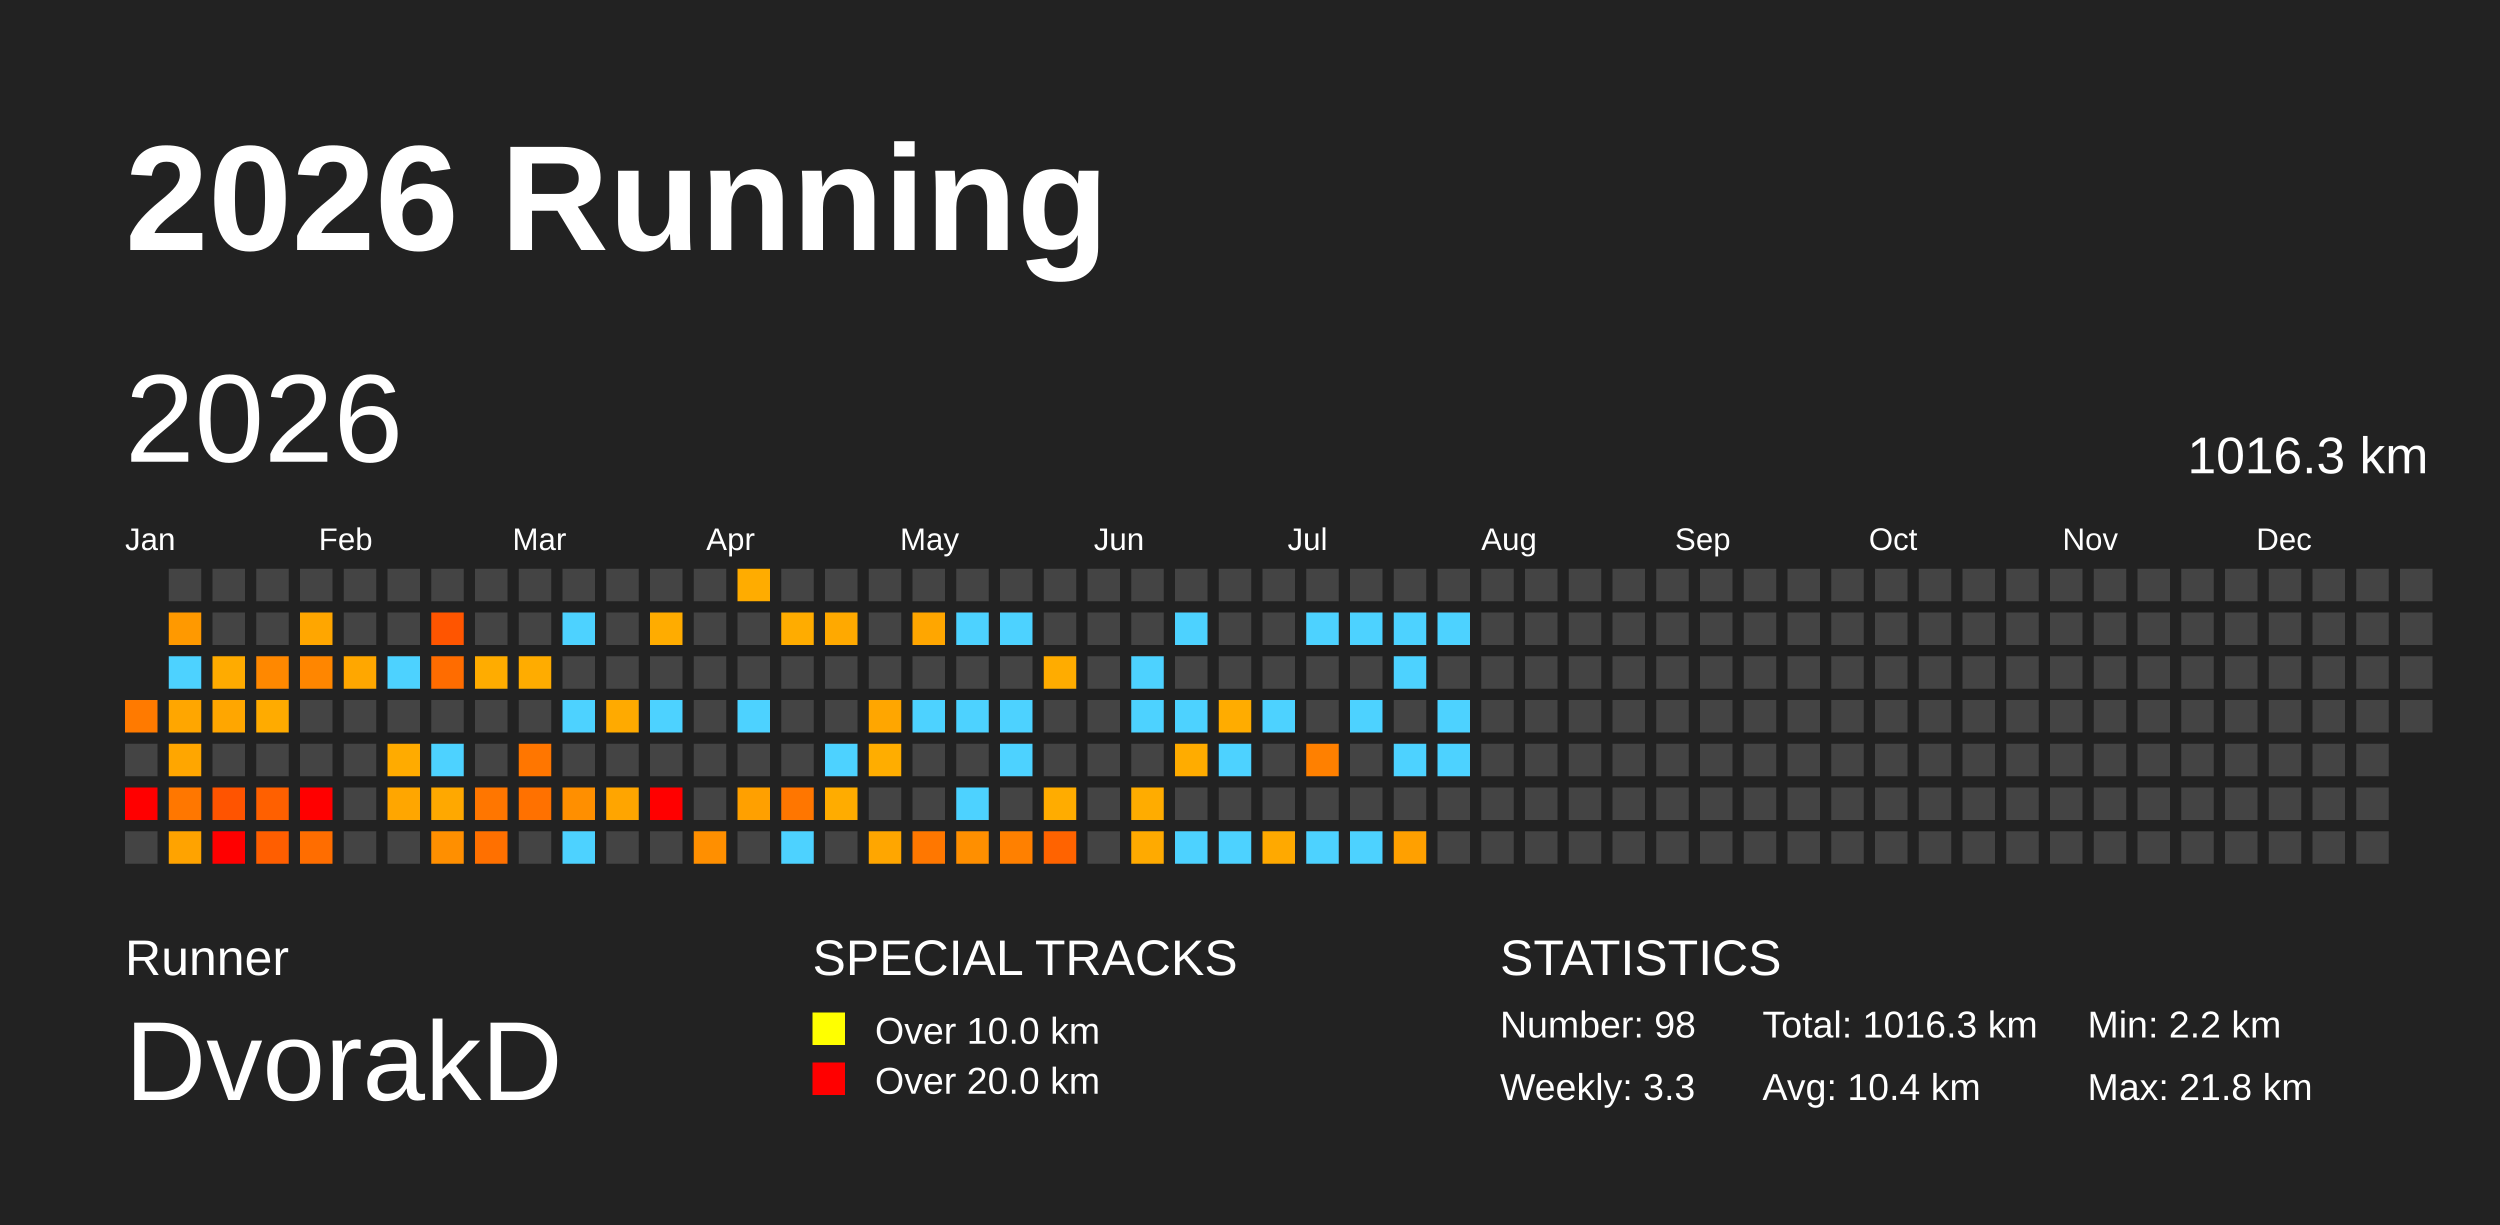
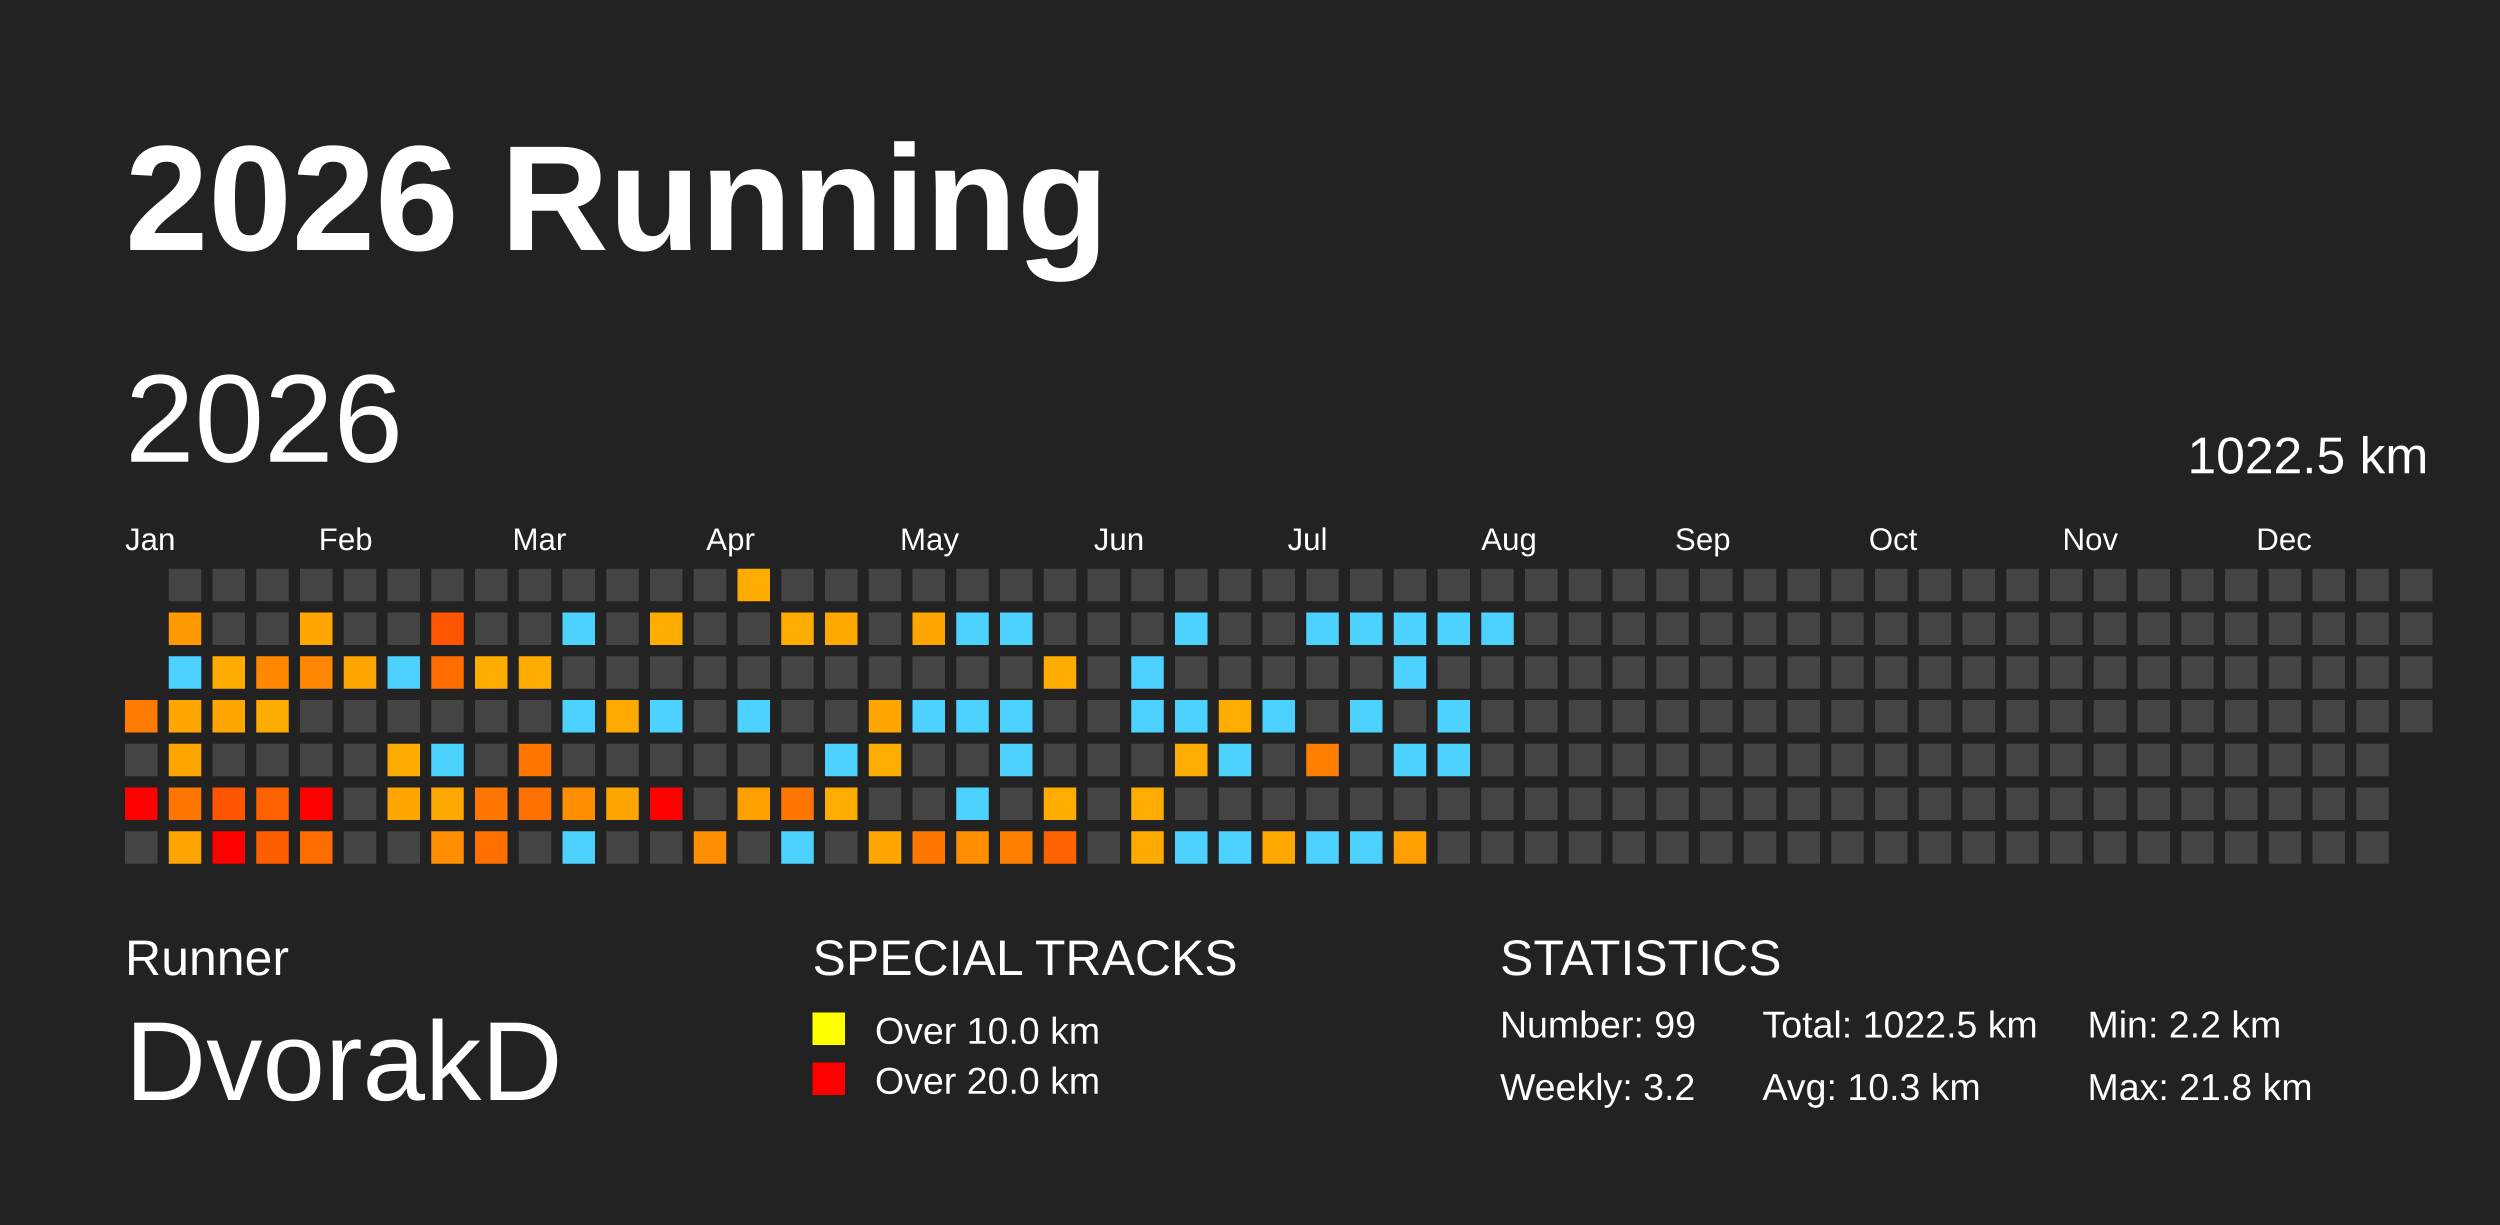
<svg xmlns="http://www.w3.org/2000/svg" baseProfile="full" height="98mm" version="1.1" viewBox="0,0,200,98" width="200mm">
  <defs />
  <rect fill="#222222" height="98" width="200" x="0" y="0" />
  <text fill="#FFFFFF" style="font-size:12px; font-family:Arial; font-weight:bold;" x="10" y="20">2026 Running</text>
  <text fill="#FFFFFF" style="font-size:4px; font-family:Arial" x="10" y="78">Runner</text>
  <text fill="#FFFFFF" style="font-size:9px; font-family:Arial" x="10" y="88">DvorakD</text>
  <text fill="#FFFFFF" style="font-size:4px; font-family:Arial" x="65" y="78">SPECIAL TRACKS</text>
  <rect fill="yellow" height="2.6" width="2.6" x="65" y="81" />
  <text fill="#FFFFFF" style="font-size:3px; font-family:Arial" x="70" y="83.5">Over 10.0 km</text>
  <rect fill="red" height="2.6" width="2.6" x="65" y="85" />
  <text fill="#FFFFFF" style="font-size:3px; font-family:Arial" x="70" y="87.5">Over 20.0 km</text>
  <text fill="#FFFFFF" style="font-size:4px; font-family:Arial" x="120" y="78">STATISTICS</text>
-   <text fill="#FFFFFF" style="font-size:3px; font-family:Arial" x="120" y="83">Number: 98</text>
-   <text fill="#FFFFFF" style="font-size:3px; font-family:Arial" x="120" y="88">Weekly: 3.3</text>
-   <text fill="#FFFFFF" style="font-size:3px; font-family:Arial" x="141" y="83">Total: 1016.3 km</text>
-   <text fill="#FFFFFF" style="font-size:3px; font-family:Arial" x="141" y="88">Avg: 10.4 km</text>
+   <text fill="#FFFFFF" style="font-size:3px; font-family:Arial" x="120" y="83">Number: 99</text>
+   <text fill="#FFFFFF" style="font-size:3px; font-family:Arial" x="120" y="88">Weekly: 3.2</text>
+   <text fill="#FFFFFF" style="font-size:3px; font-family:Arial" x="141" y="83">Total: 1022.5 km</text>
+   <text fill="#FFFFFF" style="font-size:3px; font-family:Arial" x="141" y="88">Avg: 10.3 km</text>
  <text fill="#FFFFFF" style="font-size:3px; font-family:Arial" x="167" y="83">Min: 2.2 km</text>
  <text fill="#FFFFFF" style="font-size:3px; font-family:Arial" x="167" y="88">Max: 21.8 km</text>
  <text dominant-baseline="hanging" fill="#FFFFFF" style="font-size:10.0px; font-family:Arial;" x="10" y="30">2026</text>
-   <text dominant-baseline="hanging" fill="#FFFFFF" style="font-size:4.125px; font-family:Arial;" x="175" y="35">1016.3 km</text>
+   <text dominant-baseline="hanging" fill="#FFFFFF" style="font-size:4.125px; font-family:Arial;" x="175" y="35">1022.5 km</text>
  <text fill="#FFFFFF" style="font-size:2.5px; font-family:Arial" x="10.0" y="44">Jan</text>
  <text fill="#FFFFFF" style="font-size:2.5px; font-family:Arial" x="25.5" y="44">Feb</text>
  <text fill="#FFFFFF" style="font-size:2.5px; font-family:Arial" x="41.0" y="44">Mar</text>
  <text fill="#FFFFFF" style="font-size:2.5px; font-family:Arial" x="56.5" y="44">Apr</text>
  <text fill="#FFFFFF" style="font-size:2.5px; font-family:Arial" x="72.0" y="44">May</text>
  <text fill="#FFFFFF" style="font-size:2.5px; font-family:Arial" x="87.5" y="44">Jun</text>
  <text fill="#FFFFFF" style="font-size:2.5px; font-family:Arial" x="103.0" y="44">Jul</text>
  <text fill="#FFFFFF" style="font-size:2.5px; font-family:Arial" x="118.5" y="44">Aug</text>
  <text fill="#FFFFFF" style="font-size:2.5px; font-family:Arial" x="134.0" y="44">Sep</text>
  <text fill="#FFFFFF" style="font-size:2.5px; font-family:Arial" x="149.5" y="44">Oct</text>
  <text fill="#FFFFFF" style="font-size:2.5px; font-family:Arial" x="165.0" y="44">Nov</text>
  <text fill="#FFFFFF" style="font-size:2.5px; font-family:Arial" x="180.5" y="44">Dec</text>
  <rect fill="#ff7a00" height="2.6" width="2.6" x="10.0" y="56.0" />
  <rect fill="#444444" height="2.6" width="2.6" x="10.0" y="59.5" />
  <rect fill="red" height="2.6" width="2.6" x="10.0" y="63.0" />
  <rect fill="#444444" height="2.6" width="2.6" x="10.0" y="66.5" />
  <rect fill="#444444" height="2.6" width="2.6" x="13.5" y="45.5" />
  <rect fill="#ff9900" height="2.6" width="2.6" x="13.5" y="49.0" />
  <rect fill="#4dd2ff" height="2.6" width="2.6" x="13.5" y="52.5" />
  <rect fill="#ffa600" height="2.6" width="2.6" x="13.5" y="56.0" />
  <rect fill="#ffa600" height="2.6" width="2.6" x="13.5" y="59.5" />
  <rect fill="#ff7700" height="2.6" width="2.6" x="13.5" y="63.0" />
  <rect fill="#ffa300" height="2.6" width="2.6" x="13.5" y="66.5" />
  <rect fill="#444444" height="2.6" width="2.6" x="17.0" y="45.5" />
  <rect fill="#444444" height="2.6" width="2.6" x="17.0" y="49.0" />
  <rect fill="#ffab00" height="2.6" width="2.6" x="17.0" y="52.5" />
  <rect fill="#ffa600" height="2.6" width="2.6" x="17.0" y="56.0" />
  <rect fill="#444444" height="2.6" width="2.6" x="17.0" y="59.5" />
  <rect fill="#ff5400" height="2.6" width="2.6" x="17.0" y="63.0" />
  <rect fill="red" height="2.6" width="2.6" x="17.0" y="66.5" />
  <rect fill="#444444" height="2.6" width="2.6" x="20.5" y="45.5" />
  <rect fill="#444444" height="2.6" width="2.6" x="20.5" y="49.0" />
  <rect fill="#ff8800" height="2.6" width="2.6" x="20.5" y="52.5" />
  <rect fill="#ffab00" height="2.6" width="2.6" x="20.5" y="56.0" />
  <rect fill="#444444" height="2.6" width="2.6" x="20.5" y="59.5" />
  <rect fill="#ff6000" height="2.6" width="2.6" x="20.5" y="63.0" />
  <rect fill="#ff5e00" height="2.6" width="2.6" x="20.5" y="66.5" />
  <rect fill="#444444" height="2.6" width="2.6" x="24.0" y="45.5" />
  <rect fill="#ffa600" height="2.6" width="2.6" x="24.0" y="49.0" />
  <rect fill="#ff8600" height="2.6" width="2.6" x="24.0" y="52.5" />
  <rect fill="#444444" height="2.6" width="2.6" x="24.0" y="56.0" />
  <rect fill="#444444" height="2.6" width="2.6" x="24.0" y="59.5" />
  <rect fill="red" height="2.6" width="2.6" x="24.0" y="63.0" />
  <rect fill="#ff6d00" height="2.6" width="2.6" x="24.0" y="66.5" />
  <rect fill="#444444" height="2.6" width="2.6" x="27.5" y="45.5" />
  <rect fill="#444444" height="2.6" width="2.6" x="27.5" y="49.0" />
  <rect fill="#ffa700" height="2.6" width="2.6" x="27.5" y="52.5" />
  <rect fill="#444444" height="2.6" width="2.6" x="27.5" y="56.0" />
  <rect fill="#444444" height="2.6" width="2.6" x="27.5" y="59.5" />
  <rect fill="#444444" height="2.6" width="2.6" x="27.5" y="63.0" />
  <rect fill="#444444" height="2.6" width="2.6" x="27.5" y="66.5" />
  <rect fill="#444444" height="2.6" width="2.6" x="31.0" y="45.5" />
  <rect fill="#444444" height="2.6" width="2.6" x="31.0" y="49.0" />
  <rect fill="#4dd2ff" height="2.6" width="2.6" x="31.0" y="52.5" />
  <rect fill="#444444" height="2.6" width="2.6" x="31.0" y="56.0" />
  <rect fill="#ffab00" height="2.6" width="2.6" x="31.0" y="59.5" />
  <rect fill="#ffa600" height="2.6" width="2.6" x="31.0" y="63.0" />
  <rect fill="#444444" height="2.6" width="2.6" x="31.0" y="66.5" />
  <rect fill="#444444" height="2.6" width="2.6" x="34.5" y="45.5" />
  <rect fill="#ff5500" height="2.6" width="2.6" x="34.5" y="49.0" />
  <rect fill="#ff6c00" height="2.6" width="2.6" x="34.5" y="52.5" />
  <rect fill="#444444" height="2.6" width="2.6" x="34.5" y="56.0" />
  <rect fill="#4dd2ff" height="2.6" width="2.6" x="34.5" y="59.5" />
  <rect fill="#ffa800" height="2.6" width="2.6" x="34.5" y="63.0" />
  <rect fill="#ff8f00" height="2.6" width="2.6" x="34.5" y="66.5" />
  <rect fill="#444444" height="2.6" width="2.6" x="38.0" y="45.5" />
  <rect fill="#444444" height="2.6" width="2.6" x="38.0" y="49.0" />
  <rect fill="#ffac00" height="2.6" width="2.6" x="38.0" y="52.5" />
  <rect fill="#444444" height="2.6" width="2.6" x="38.0" y="56.0" />
  <rect fill="#444444" height="2.6" width="2.6" x="38.0" y="59.5" />
  <rect fill="#ff7600" height="2.6" width="2.6" x="38.0" y="63.0" />
  <rect fill="#ff7000" height="2.6" width="2.6" x="38.0" y="66.5" />
  <rect fill="#444444" height="2.6" width="2.6" x="41.5" y="45.5" />
  <rect fill="#444444" height="2.6" width="2.6" x="41.5" y="49.0" />
  <rect fill="#ffac00" height="2.6" width="2.6" x="41.5" y="52.5" />
  <rect fill="#444444" height="2.6" width="2.6" x="41.5" y="56.0" />
  <rect fill="#ff7600" height="2.6" width="2.6" x="41.5" y="59.5" />
  <rect fill="#ff7100" height="2.6" width="2.6" x="41.5" y="63.0" />
  <rect fill="#444444" height="2.6" width="2.6" x="41.5" y="66.5" />
  <rect fill="#444444" height="2.6" width="2.6" x="45.0" y="45.5" />
  <rect fill="#4dd2ff" height="2.6" width="2.6" x="45.0" y="49.0" />
  <rect fill="#444444" height="2.6" width="2.6" x="45.0" y="52.5" />
  <rect fill="#4dd2ff" height="2.6" width="2.6" x="45.0" y="56.0" />
  <rect fill="#444444" height="2.6" width="2.6" x="45.0" y="59.5" />
  <rect fill="#ff8f00" height="2.6" width="2.6" x="45.0" y="63.0" />
  <rect fill="#4dd2ff" height="2.6" width="2.6" x="45.0" y="66.5" />
  <rect fill="#444444" height="2.6" width="2.6" x="48.5" y="45.5" />
  <rect fill="#444444" height="2.6" width="2.6" x="48.5" y="49.0" />
  <rect fill="#444444" height="2.6" width="2.6" x="48.5" y="52.5" />
  <rect fill="#ffaa00" height="2.6" width="2.6" x="48.5" y="56.0" />
  <rect fill="#444444" height="2.6" width="2.6" x="48.5" y="59.5" />
  <rect fill="#ffa500" height="2.6" width="2.6" x="48.5" y="63.0" />
  <rect fill="#444444" height="2.6" width="2.6" x="48.5" y="66.5" />
  <rect fill="#444444" height="2.6" width="2.6" x="52.0" y="45.5" />
  <rect fill="#ffac00" height="2.6" width="2.6" x="52.0" y="49.0" />
  <rect fill="#444444" height="2.6" width="2.6" x="52.0" y="52.5" />
  <rect fill="#4dd2ff" height="2.6" width="2.6" x="52.0" y="56.0" />
  <rect fill="#444444" height="2.6" width="2.6" x="52.0" y="59.5" />
  <rect fill="red" height="2.6" width="2.6" x="52.0" y="63.0" />
  <rect fill="#444444" height="2.6" width="2.6" x="52.0" y="66.5" />
  <rect fill="#444444" height="2.6" width="2.6" x="55.5" y="45.5" />
  <rect fill="#444444" height="2.6" width="2.6" x="55.5" y="49.0" />
  <rect fill="#444444" height="2.6" width="2.6" x="55.5" y="52.5" />
  <rect fill="#444444" height="2.6" width="2.6" x="55.5" y="56.0" />
  <rect fill="#444444" height="2.6" width="2.6" x="55.5" y="59.5" />
  <rect fill="#444444" height="2.6" width="2.6" x="55.5" y="63.0" />
  <rect fill="#ff8f00" height="2.6" width="2.6" x="55.5" y="66.5" />
  <rect fill="#ffac00" height="2.6" width="2.6" x="59.0" y="45.5" />
  <rect fill="#444444" height="2.6" width="2.6" x="59.0" y="49.0" />
  <rect fill="#444444" height="2.6" width="2.6" x="59.0" y="52.5" />
  <rect fill="#4dd2ff" height="2.6" width="2.6" x="59.0" y="56.0" />
  <rect fill="#444444" height="2.6" width="2.6" x="59.0" y="59.5" />
  <rect fill="#ffa000" height="2.6" width="2.6" x="59.0" y="63.0" />
  <rect fill="#444444" height="2.6" width="2.6" x="59.0" y="66.5" />
  <rect fill="#444444" height="2.6" width="2.6" x="62.5" y="45.5" />
  <rect fill="#ffac00" height="2.6" width="2.6" x="62.5" y="49.0" />
  <rect fill="#444444" height="2.6" width="2.6" x="62.5" y="52.5" />
  <rect fill="#444444" height="2.6" width="2.6" x="62.5" y="56.0" />
  <rect fill="#444444" height="2.6" width="2.6" x="62.5" y="59.5" />
  <rect fill="#ff7600" height="2.6" width="2.6" x="62.5" y="63.0" />
  <rect fill="#4dd2ff" height="2.6" width="2.6" x="62.5" y="66.5" />
  <rect fill="#444444" height="2.6" width="2.6" x="66.0" y="45.5" />
  <rect fill="#ffa900" height="2.6" width="2.6" x="66.0" y="49.0" />
  <rect fill="#444444" height="2.6" width="2.6" x="66.0" y="52.5" />
  <rect fill="#444444" height="2.6" width="2.6" x="66.0" y="56.0" />
  <rect fill="#4dd2ff" height="2.6" width="2.6" x="66.0" y="59.5" />
  <rect fill="#ffac00" height="2.6" width="2.6" x="66.0" y="63.0" />
  <rect fill="#444444" height="2.6" width="2.6" x="66.0" y="66.5" />
  <rect fill="#444444" height="2.6" width="2.6" x="69.5" y="45.5" />
  <rect fill="#444444" height="2.6" width="2.6" x="69.5" y="49.0" />
  <rect fill="#444444" height="2.6" width="2.6" x="69.5" y="52.5" />
  <rect fill="#ffa600" height="2.6" width="2.6" x="69.5" y="56.0" />
  <rect fill="#ffad00" height="2.6" width="2.6" x="69.5" y="59.5" />
  <rect fill="#444444" height="2.6" width="2.6" x="69.5" y="63.0" />
  <rect fill="#ffa600" height="2.6" width="2.6" x="69.5" y="66.5" />
  <rect fill="#444444" height="2.6" width="2.6" x="73.0" y="45.5" />
  <rect fill="#ffa600" height="2.6" width="2.6" x="73.0" y="49.0" />
  <rect fill="#444444" height="2.6" width="2.6" x="73.0" y="52.5" />
  <rect fill="#4dd2ff" height="2.6" width="2.6" x="73.0" y="56.0" />
  <rect fill="#444444" height="2.6" width="2.6" x="73.0" y="59.5" />
  <rect fill="#444444" height="2.6" width="2.6" x="73.0" y="63.0" />
  <rect fill="#ff7700" height="2.6" width="2.6" x="73.0" y="66.5" />
  <rect fill="#444444" height="2.6" width="2.6" x="76.5" y="45.5" />
  <rect fill="#4dd2ff" height="2.6" width="2.6" x="76.5" y="49.0" />
  <rect fill="#444444" height="2.6" width="2.6" x="76.5" y="52.5" />
  <rect fill="#4dd2ff" height="2.6" width="2.6" x="76.5" y="56.0" />
  <rect fill="#444444" height="2.6" width="2.6" x="76.5" y="59.5" />
  <rect fill="#4dd2ff" height="2.6" width="2.6" x="76.5" y="63.0" />
  <rect fill="#ff8f00" height="2.6" width="2.6" x="76.5" y="66.5" />
  <rect fill="#444444" height="2.6" width="2.6" x="80.0" y="45.5" />
  <rect fill="#4dd2ff" height="2.6" width="2.6" x="80.0" y="49.0" />
  <rect fill="#444444" height="2.6" width="2.6" x="80.0" y="52.5" />
  <rect fill="#4dd2ff" height="2.6" width="2.6" x="80.0" y="56.0" />
  <rect fill="#4dd2ff" height="2.6" width="2.6" x="80.0" y="59.5" />
  <rect fill="#444444" height="2.6" width="2.6" x="80.0" y="63.0" />
  <rect fill="#ff8000" height="2.6" width="2.6" x="80.0" y="66.5" />
  <rect fill="#444444" height="2.6" width="2.6" x="83.5" y="45.5" />
  <rect fill="#444444" height="2.6" width="2.6" x="83.5" y="49.0" />
  <rect fill="#ffac00" height="2.6" width="2.6" x="83.5" y="52.5" />
  <rect fill="#444444" height="2.6" width="2.6" x="83.5" y="56.0" />
  <rect fill="#444444" height="2.6" width="2.6" x="83.5" y="59.5" />
  <rect fill="#ffac00" height="2.6" width="2.6" x="83.5" y="63.0" />
  <rect fill="#ff6300" height="2.6" width="2.6" x="83.5" y="66.5" />
  <rect fill="#444444" height="2.6" width="2.6" x="87.0" y="45.5" />
  <rect fill="#444444" height="2.6" width="2.6" x="87.0" y="49.0" />
  <rect fill="#444444" height="2.6" width="2.6" x="87.0" y="52.5" />
  <rect fill="#444444" height="2.6" width="2.6" x="87.0" y="56.0" />
  <rect fill="#444444" height="2.6" width="2.6" x="87.0" y="59.5" />
  <rect fill="#444444" height="2.6" width="2.6" x="87.0" y="63.0" />
  <rect fill="#444444" height="2.6" width="2.6" x="87.0" y="66.5" />
  <rect fill="#444444" height="2.6" width="2.6" x="90.5" y="45.5" />
  <rect fill="#444444" height="2.6" width="2.6" x="90.5" y="49.0" />
  <rect fill="#4dd2ff" height="2.6" width="2.6" x="90.5" y="52.5" />
  <rect fill="#4dd2ff" height="2.6" width="2.6" x="90.5" y="56.0" />
  <rect fill="#444444" height="2.6" width="2.6" x="90.5" y="59.5" />
  <rect fill="#ffac00" height="2.6" width="2.6" x="90.5" y="63.0" />
  <rect fill="#ffaa00" height="2.6" width="2.6" x="90.5" y="66.5" />
  <rect fill="#444444" height="2.6" width="2.6" x="94.0" y="45.5" />
  <rect fill="#4dd2ff" height="2.6" width="2.6" x="94.0" y="49.0" />
  <rect fill="#444444" height="2.6" width="2.6" x="94.0" y="52.5" />
  <rect fill="#4dd2ff" height="2.6" width="2.6" x="94.0" y="56.0" />
  <rect fill="#ffac00" height="2.6" width="2.6" x="94.0" y="59.5" />
  <rect fill="#444444" height="2.6" width="2.6" x="94.0" y="63.0" />
  <rect fill="#4dd2ff" height="2.6" width="2.6" x="94.0" y="66.5" />
  <rect fill="#444444" height="2.6" width="2.6" x="97.5" y="45.5" />
  <rect fill="#444444" height="2.6" width="2.6" x="97.5" y="49.0" />
  <rect fill="#444444" height="2.6" width="2.6" x="97.5" y="52.5" />
  <rect fill="#ffac00" height="2.6" width="2.6" x="97.5" y="56.0" />
  <rect fill="#4dd2ff" height="2.6" width="2.6" x="97.5" y="59.5" />
  <rect fill="#444444" height="2.6" width="2.6" x="97.5" y="63.0" />
  <rect fill="#4dd2ff" height="2.6" width="2.6" x="97.5" y="66.5" />
  <rect fill="#444444" height="2.6" width="2.6" x="101.0" y="45.5" />
  <rect fill="#444444" height="2.6" width="2.6" x="101.0" y="49.0" />
  <rect fill="#444444" height="2.6" width="2.6" x="101.0" y="52.5" />
  <rect fill="#4dd2ff" height="2.6" width="2.6" x="101.0" y="56.0" />
  <rect fill="#444444" height="2.6" width="2.6" x="101.0" y="59.5" />
  <rect fill="#444444" height="2.6" width="2.6" x="101.0" y="63.0" />
  <rect fill="#ffa900" height="2.6" width="2.6" x="101.0" y="66.5" />
  <rect fill="#444444" height="2.6" width="2.6" x="104.5" y="45.5" />
  <rect fill="#4dd2ff" height="2.6" width="2.6" x="104.5" y="49.0" />
  <rect fill="#444444" height="2.6" width="2.6" x="104.5" y="52.5" />
  <rect fill="#444444" height="2.6" width="2.6" x="104.5" y="56.0" />
  <rect fill="#ff8000" height="2.6" width="2.6" x="104.5" y="59.5" />
  <rect fill="#444444" height="2.6" width="2.6" x="104.5" y="63.0" />
  <rect fill="#4dd2ff" height="2.6" width="2.6" x="104.5" y="66.5" />
  <rect fill="#444444" height="2.6" width="2.6" x="108.0" y="45.5" />
  <rect fill="#4dd2ff" height="2.6" width="2.6" x="108.0" y="49.0" />
  <rect fill="#444444" height="2.6" width="2.6" x="108.0" y="52.5" />
  <rect fill="#4dd2ff" height="2.6" width="2.6" x="108.0" y="56.0" />
  <rect fill="#444444" height="2.6" width="2.6" x="108.0" y="59.5" />
  <rect fill="#444444" height="2.6" width="2.6" x="108.0" y="63.0" />
  <rect fill="#4dd2ff" height="2.6" width="2.6" x="108.0" y="66.5" />
  <rect fill="#444444" height="2.6" width="2.6" x="111.5" y="45.5" />
  <rect fill="#4dd2ff" height="2.6" width="2.6" x="111.5" y="49.0" />
  <rect fill="#4dd2ff" height="2.6" width="2.6" x="111.5" y="52.5" />
  <rect fill="#444444" height="2.6" width="2.6" x="111.5" y="56.0" />
  <rect fill="#4dd2ff" height="2.6" width="2.6" x="111.5" y="59.5" />
  <rect fill="#444444" height="2.6" width="2.6" x="111.5" y="63.0" />
  <rect fill="#ffa000" height="2.6" width="2.6" x="111.5" y="66.5" />
  <rect fill="#444444" height="2.6" width="2.6" x="115.0" y="45.5" />
  <rect fill="#4dd2ff" height="2.6" width="2.6" x="115.0" y="49.0" />
  <rect fill="#444444" height="2.6" width="2.6" x="115.0" y="52.5" />
  <rect fill="#4dd2ff" height="2.6" width="2.6" x="115.0" y="56.0" />
  <rect fill="#4dd2ff" height="2.6" width="2.6" x="115.0" y="59.5" />
  <rect fill="#444444" height="2.6" width="2.6" x="115.0" y="63.0" />
  <rect fill="#444444" height="2.6" width="2.6" x="115.0" y="66.5" />
  <rect fill="#444444" height="2.6" width="2.6" x="118.5" y="45.5" />
-   <rect fill="#444444" height="2.6" width="2.6" x="118.5" y="49.0" />
+   <rect fill="#4dd2ff" height="2.6" width="2.6" x="118.5" y="49.0" />
  <rect fill="#444444" height="2.6" width="2.6" x="118.5" y="52.5" />
  <rect fill="#444444" height="2.6" width="2.6" x="118.5" y="56.0" />
  <rect fill="#444444" height="2.6" width="2.6" x="118.5" y="59.5" />
  <rect fill="#444444" height="2.6" width="2.6" x="118.5" y="63.0" />
  <rect fill="#444444" height="2.6" width="2.6" x="118.5" y="66.5" />
  <rect fill="#444444" height="2.6" width="2.6" x="122.0" y="45.5" />
  <rect fill="#444444" height="2.6" width="2.6" x="122.0" y="49.0" />
  <rect fill="#444444" height="2.6" width="2.6" x="122.0" y="52.5" />
  <rect fill="#444444" height="2.6" width="2.6" x="122.0" y="56.0" />
  <rect fill="#444444" height="2.6" width="2.6" x="122.0" y="59.5" />
  <rect fill="#444444" height="2.6" width="2.6" x="122.0" y="63.0" />
  <rect fill="#444444" height="2.6" width="2.6" x="122.0" y="66.5" />
  <rect fill="#444444" height="2.6" width="2.6" x="125.5" y="45.5" />
  <rect fill="#444444" height="2.6" width="2.6" x="125.5" y="49.0" />
  <rect fill="#444444" height="2.6" width="2.6" x="125.5" y="52.5" />
  <rect fill="#444444" height="2.6" width="2.6" x="125.5" y="56.0" />
  <rect fill="#444444" height="2.6" width="2.6" x="125.5" y="59.5" />
  <rect fill="#444444" height="2.6" width="2.6" x="125.5" y="63.0" />
  <rect fill="#444444" height="2.6" width="2.6" x="125.5" y="66.5" />
  <rect fill="#444444" height="2.6" width="2.6" x="129.0" y="45.5" />
  <rect fill="#444444" height="2.6" width="2.6" x="129.0" y="49.0" />
  <rect fill="#444444" height="2.6" width="2.6" x="129.0" y="52.5" />
  <rect fill="#444444" height="2.6" width="2.6" x="129.0" y="56.0" />
  <rect fill="#444444" height="2.6" width="2.6" x="129.0" y="59.5" />
  <rect fill="#444444" height="2.6" width="2.6" x="129.0" y="63.0" />
  <rect fill="#444444" height="2.6" width="2.6" x="129.0" y="66.5" />
  <rect fill="#444444" height="2.6" width="2.6" x="132.5" y="45.5" />
  <rect fill="#444444" height="2.6" width="2.6" x="132.5" y="49.0" />
  <rect fill="#444444" height="2.6" width="2.6" x="132.5" y="52.5" />
  <rect fill="#444444" height="2.6" width="2.6" x="132.5" y="56.0" />
  <rect fill="#444444" height="2.6" width="2.6" x="132.5" y="59.5" />
  <rect fill="#444444" height="2.6" width="2.6" x="132.5" y="63.0" />
  <rect fill="#444444" height="2.6" width="2.6" x="132.5" y="66.5" />
  <rect fill="#444444" height="2.6" width="2.6" x="136.0" y="45.5" />
  <rect fill="#444444" height="2.6" width="2.6" x="136.0" y="49.0" />
  <rect fill="#444444" height="2.6" width="2.6" x="136.0" y="52.5" />
  <rect fill="#444444" height="2.6" width="2.6" x="136.0" y="56.0" />
  <rect fill="#444444" height="2.6" width="2.6" x="136.0" y="59.5" />
  <rect fill="#444444" height="2.6" width="2.6" x="136.0" y="63.0" />
  <rect fill="#444444" height="2.6" width="2.6" x="136.0" y="66.5" />
  <rect fill="#444444" height="2.6" width="2.6" x="139.5" y="45.5" />
  <rect fill="#444444" height="2.6" width="2.6" x="139.5" y="49.0" />
  <rect fill="#444444" height="2.6" width="2.6" x="139.5" y="52.5" />
  <rect fill="#444444" height="2.6" width="2.6" x="139.5" y="56.0" />
  <rect fill="#444444" height="2.6" width="2.6" x="139.5" y="59.5" />
  <rect fill="#444444" height="2.6" width="2.6" x="139.5" y="63.0" />
  <rect fill="#444444" height="2.6" width="2.6" x="139.5" y="66.5" />
  <rect fill="#444444" height="2.6" width="2.6" x="143.0" y="45.5" />
  <rect fill="#444444" height="2.6" width="2.6" x="143.0" y="49.0" />
  <rect fill="#444444" height="2.6" width="2.6" x="143.0" y="52.5" />
  <rect fill="#444444" height="2.6" width="2.6" x="143.0" y="56.0" />
  <rect fill="#444444" height="2.6" width="2.6" x="143.0" y="59.5" />
  <rect fill="#444444" height="2.6" width="2.6" x="143.0" y="63.0" />
  <rect fill="#444444" height="2.6" width="2.6" x="143.0" y="66.5" />
  <rect fill="#444444" height="2.6" width="2.6" x="146.5" y="45.5" />
  <rect fill="#444444" height="2.6" width="2.6" x="146.5" y="49.0" />
  <rect fill="#444444" height="2.6" width="2.6" x="146.5" y="52.5" />
  <rect fill="#444444" height="2.6" width="2.6" x="146.5" y="56.0" />
  <rect fill="#444444" height="2.6" width="2.6" x="146.5" y="59.5" />
  <rect fill="#444444" height="2.6" width="2.6" x="146.5" y="63.0" />
  <rect fill="#444444" height="2.6" width="2.6" x="146.5" y="66.5" />
  <rect fill="#444444" height="2.6" width="2.6" x="150.0" y="45.5" />
  <rect fill="#444444" height="2.6" width="2.6" x="150.0" y="49.0" />
  <rect fill="#444444" height="2.6" width="2.6" x="150.0" y="52.5" />
  <rect fill="#444444" height="2.6" width="2.6" x="150.0" y="56.0" />
  <rect fill="#444444" height="2.6" width="2.6" x="150.0" y="59.5" />
  <rect fill="#444444" height="2.6" width="2.6" x="150.0" y="63.0" />
  <rect fill="#444444" height="2.6" width="2.6" x="150.0" y="66.5" />
  <rect fill="#444444" height="2.6" width="2.6" x="153.5" y="45.5" />
  <rect fill="#444444" height="2.6" width="2.6" x="153.5" y="49.0" />
  <rect fill="#444444" height="2.6" width="2.6" x="153.5" y="52.5" />
  <rect fill="#444444" height="2.6" width="2.6" x="153.5" y="56.0" />
  <rect fill="#444444" height="2.6" width="2.6" x="153.5" y="59.5" />
  <rect fill="#444444" height="2.6" width="2.6" x="153.5" y="63.0" />
  <rect fill="#444444" height="2.6" width="2.6" x="153.5" y="66.5" />
  <rect fill="#444444" height="2.6" width="2.6" x="157.0" y="45.5" />
  <rect fill="#444444" height="2.6" width="2.6" x="157.0" y="49.0" />
  <rect fill="#444444" height="2.6" width="2.6" x="157.0" y="52.5" />
  <rect fill="#444444" height="2.6" width="2.6" x="157.0" y="56.0" />
  <rect fill="#444444" height="2.6" width="2.6" x="157.0" y="59.5" />
  <rect fill="#444444" height="2.6" width="2.6" x="157.0" y="63.0" />
  <rect fill="#444444" height="2.6" width="2.6" x="157.0" y="66.5" />
  <rect fill="#444444" height="2.6" width="2.6" x="160.5" y="45.5" />
  <rect fill="#444444" height="2.6" width="2.6" x="160.5" y="49.0" />
  <rect fill="#444444" height="2.6" width="2.6" x="160.5" y="52.5" />
  <rect fill="#444444" height="2.6" width="2.6" x="160.5" y="56.0" />
  <rect fill="#444444" height="2.6" width="2.6" x="160.5" y="59.5" />
  <rect fill="#444444" height="2.6" width="2.6" x="160.5" y="63.0" />
  <rect fill="#444444" height="2.6" width="2.6" x="160.5" y="66.5" />
  <rect fill="#444444" height="2.6" width="2.6" x="164.0" y="45.5" />
  <rect fill="#444444" height="2.6" width="2.6" x="164.0" y="49.0" />
  <rect fill="#444444" height="2.6" width="2.6" x="164.0" y="52.5" />
  <rect fill="#444444" height="2.6" width="2.6" x="164.0" y="56.0" />
  <rect fill="#444444" height="2.6" width="2.6" x="164.0" y="59.5" />
  <rect fill="#444444" height="2.6" width="2.6" x="164.0" y="63.0" />
  <rect fill="#444444" height="2.6" width="2.6" x="164.0" y="66.5" />
  <rect fill="#444444" height="2.6" width="2.6" x="167.5" y="45.5" />
  <rect fill="#444444" height="2.6" width="2.6" x="167.5" y="49.0" />
  <rect fill="#444444" height="2.6" width="2.6" x="167.5" y="52.5" />
  <rect fill="#444444" height="2.6" width="2.6" x="167.5" y="56.0" />
  <rect fill="#444444" height="2.6" width="2.6" x="167.5" y="59.5" />
  <rect fill="#444444" height="2.6" width="2.6" x="167.5" y="63.0" />
  <rect fill="#444444" height="2.6" width="2.6" x="167.5" y="66.5" />
  <rect fill="#444444" height="2.6" width="2.6" x="171.0" y="45.5" />
  <rect fill="#444444" height="2.6" width="2.6" x="171.0" y="49.0" />
  <rect fill="#444444" height="2.6" width="2.6" x="171.0" y="52.5" />
  <rect fill="#444444" height="2.6" width="2.6" x="171.0" y="56.0" />
  <rect fill="#444444" height="2.6" width="2.6" x="171.0" y="59.5" />
  <rect fill="#444444" height="2.6" width="2.6" x="171.0" y="63.0" />
  <rect fill="#444444" height="2.6" width="2.6" x="171.0" y="66.5" />
  <rect fill="#444444" height="2.6" width="2.6" x="174.5" y="45.5" />
  <rect fill="#444444" height="2.6" width="2.6" x="174.5" y="49.0" />
  <rect fill="#444444" height="2.6" width="2.6" x="174.5" y="52.5" />
  <rect fill="#444444" height="2.6" width="2.6" x="174.5" y="56.0" />
  <rect fill="#444444" height="2.6" width="2.6" x="174.5" y="59.5" />
  <rect fill="#444444" height="2.6" width="2.6" x="174.5" y="63.0" />
  <rect fill="#444444" height="2.6" width="2.6" x="174.5" y="66.5" />
  <rect fill="#444444" height="2.6" width="2.6" x="178.0" y="45.5" />
  <rect fill="#444444" height="2.6" width="2.6" x="178.0" y="49.0" />
  <rect fill="#444444" height="2.6" width="2.6" x="178.0" y="52.5" />
  <rect fill="#444444" height="2.6" width="2.6" x="178.0" y="56.0" />
  <rect fill="#444444" height="2.6" width="2.6" x="178.0" y="59.5" />
  <rect fill="#444444" height="2.6" width="2.6" x="178.0" y="63.0" />
  <rect fill="#444444" height="2.6" width="2.6" x="178.0" y="66.5" />
  <rect fill="#444444" height="2.6" width="2.6" x="181.5" y="45.5" />
  <rect fill="#444444" height="2.6" width="2.6" x="181.5" y="49.0" />
  <rect fill="#444444" height="2.6" width="2.6" x="181.5" y="52.5" />
  <rect fill="#444444" height="2.6" width="2.6" x="181.5" y="56.0" />
  <rect fill="#444444" height="2.6" width="2.6" x="181.5" y="59.5" />
  <rect fill="#444444" height="2.6" width="2.6" x="181.5" y="63.0" />
  <rect fill="#444444" height="2.6" width="2.6" x="181.5" y="66.5" />
  <rect fill="#444444" height="2.6" width="2.6" x="185.0" y="45.5" />
  <rect fill="#444444" height="2.6" width="2.6" x="185.0" y="49.0" />
  <rect fill="#444444" height="2.6" width="2.6" x="185.0" y="52.5" />
  <rect fill="#444444" height="2.6" width="2.6" x="185.0" y="56.0" />
  <rect fill="#444444" height="2.6" width="2.6" x="185.0" y="59.5" />
  <rect fill="#444444" height="2.6" width="2.6" x="185.0" y="63.0" />
  <rect fill="#444444" height="2.6" width="2.6" x="185.0" y="66.5" />
  <rect fill="#444444" height="2.6" width="2.6" x="188.5" y="45.5" />
  <rect fill="#444444" height="2.6" width="2.6" x="188.5" y="49.0" />
  <rect fill="#444444" height="2.6" width="2.6" x="188.5" y="52.5" />
  <rect fill="#444444" height="2.6" width="2.6" x="188.5" y="56.0" />
  <rect fill="#444444" height="2.6" width="2.6" x="188.5" y="59.5" />
  <rect fill="#444444" height="2.6" width="2.6" x="188.5" y="63.0" />
  <rect fill="#444444" height="2.6" width="2.6" x="188.5" y="66.5" />
  <rect fill="#444444" height="2.6" width="2.6" x="192.0" y="45.5" />
  <rect fill="#444444" height="2.6" width="2.6" x="192.0" y="49.0" />
  <rect fill="#444444" height="2.6" width="2.6" x="192.0" y="52.5" />
  <rect fill="#444444" height="2.6" width="2.6" x="192.0" y="56.0" />
</svg>
